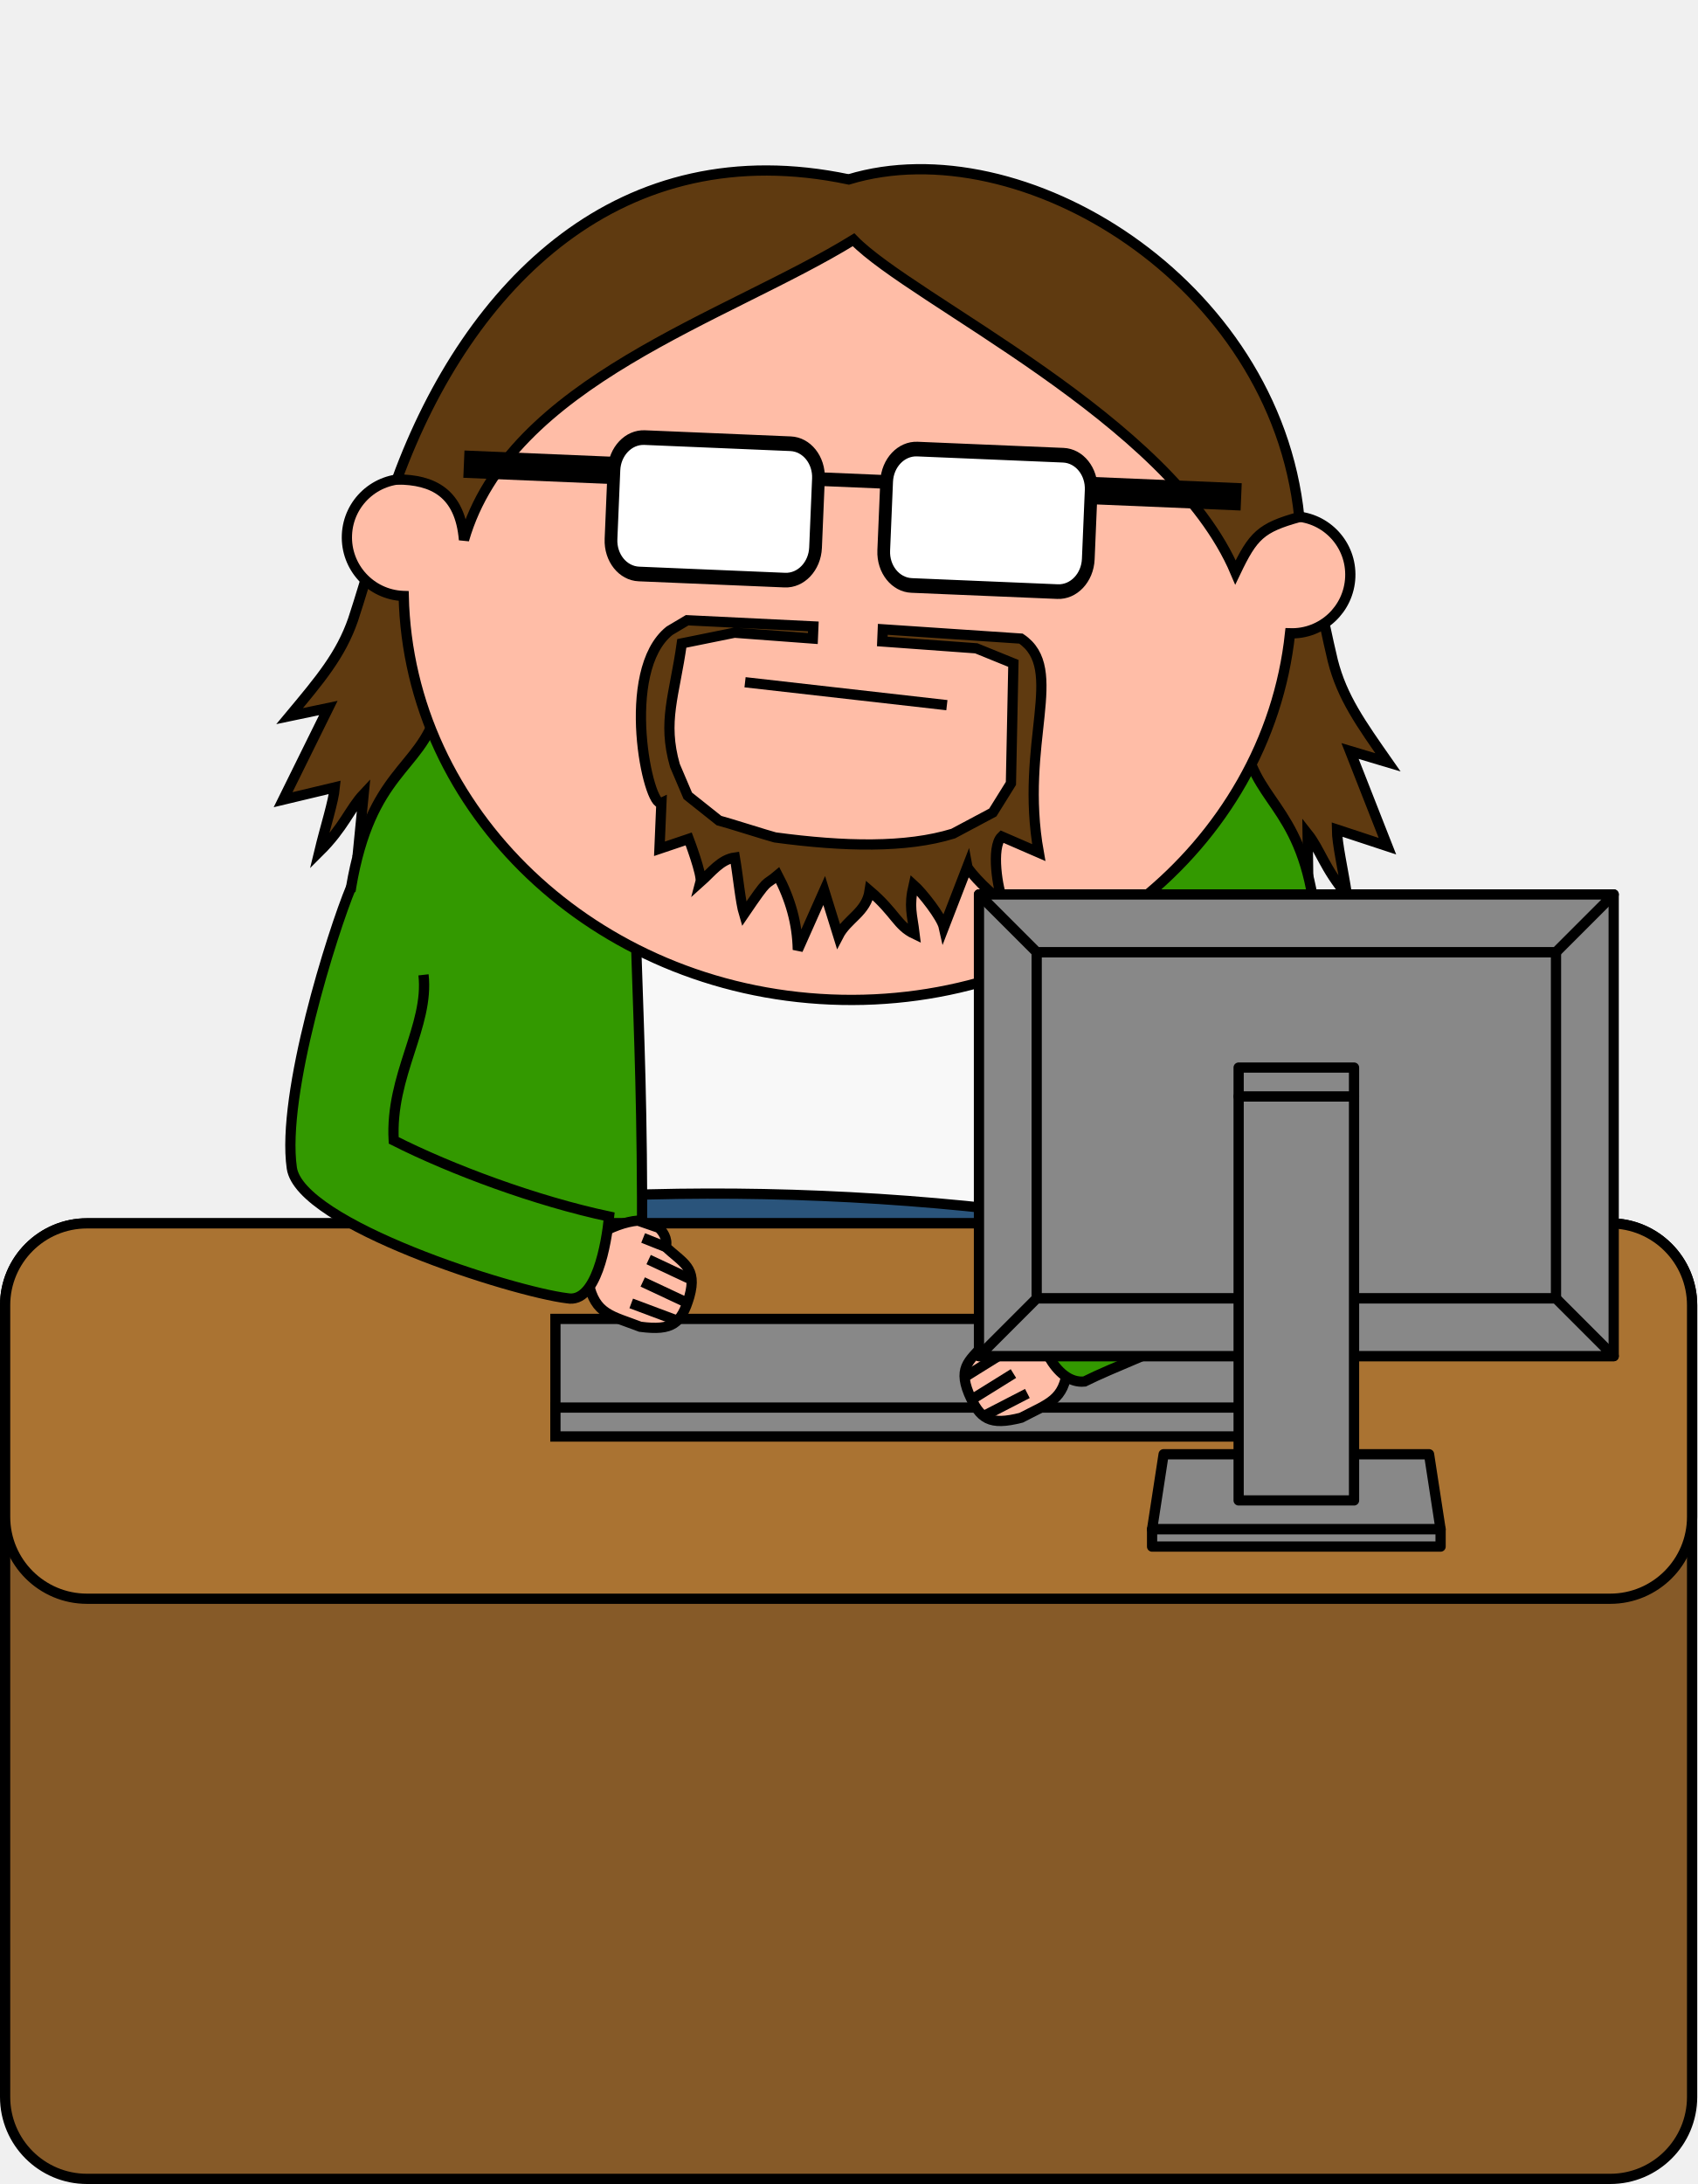
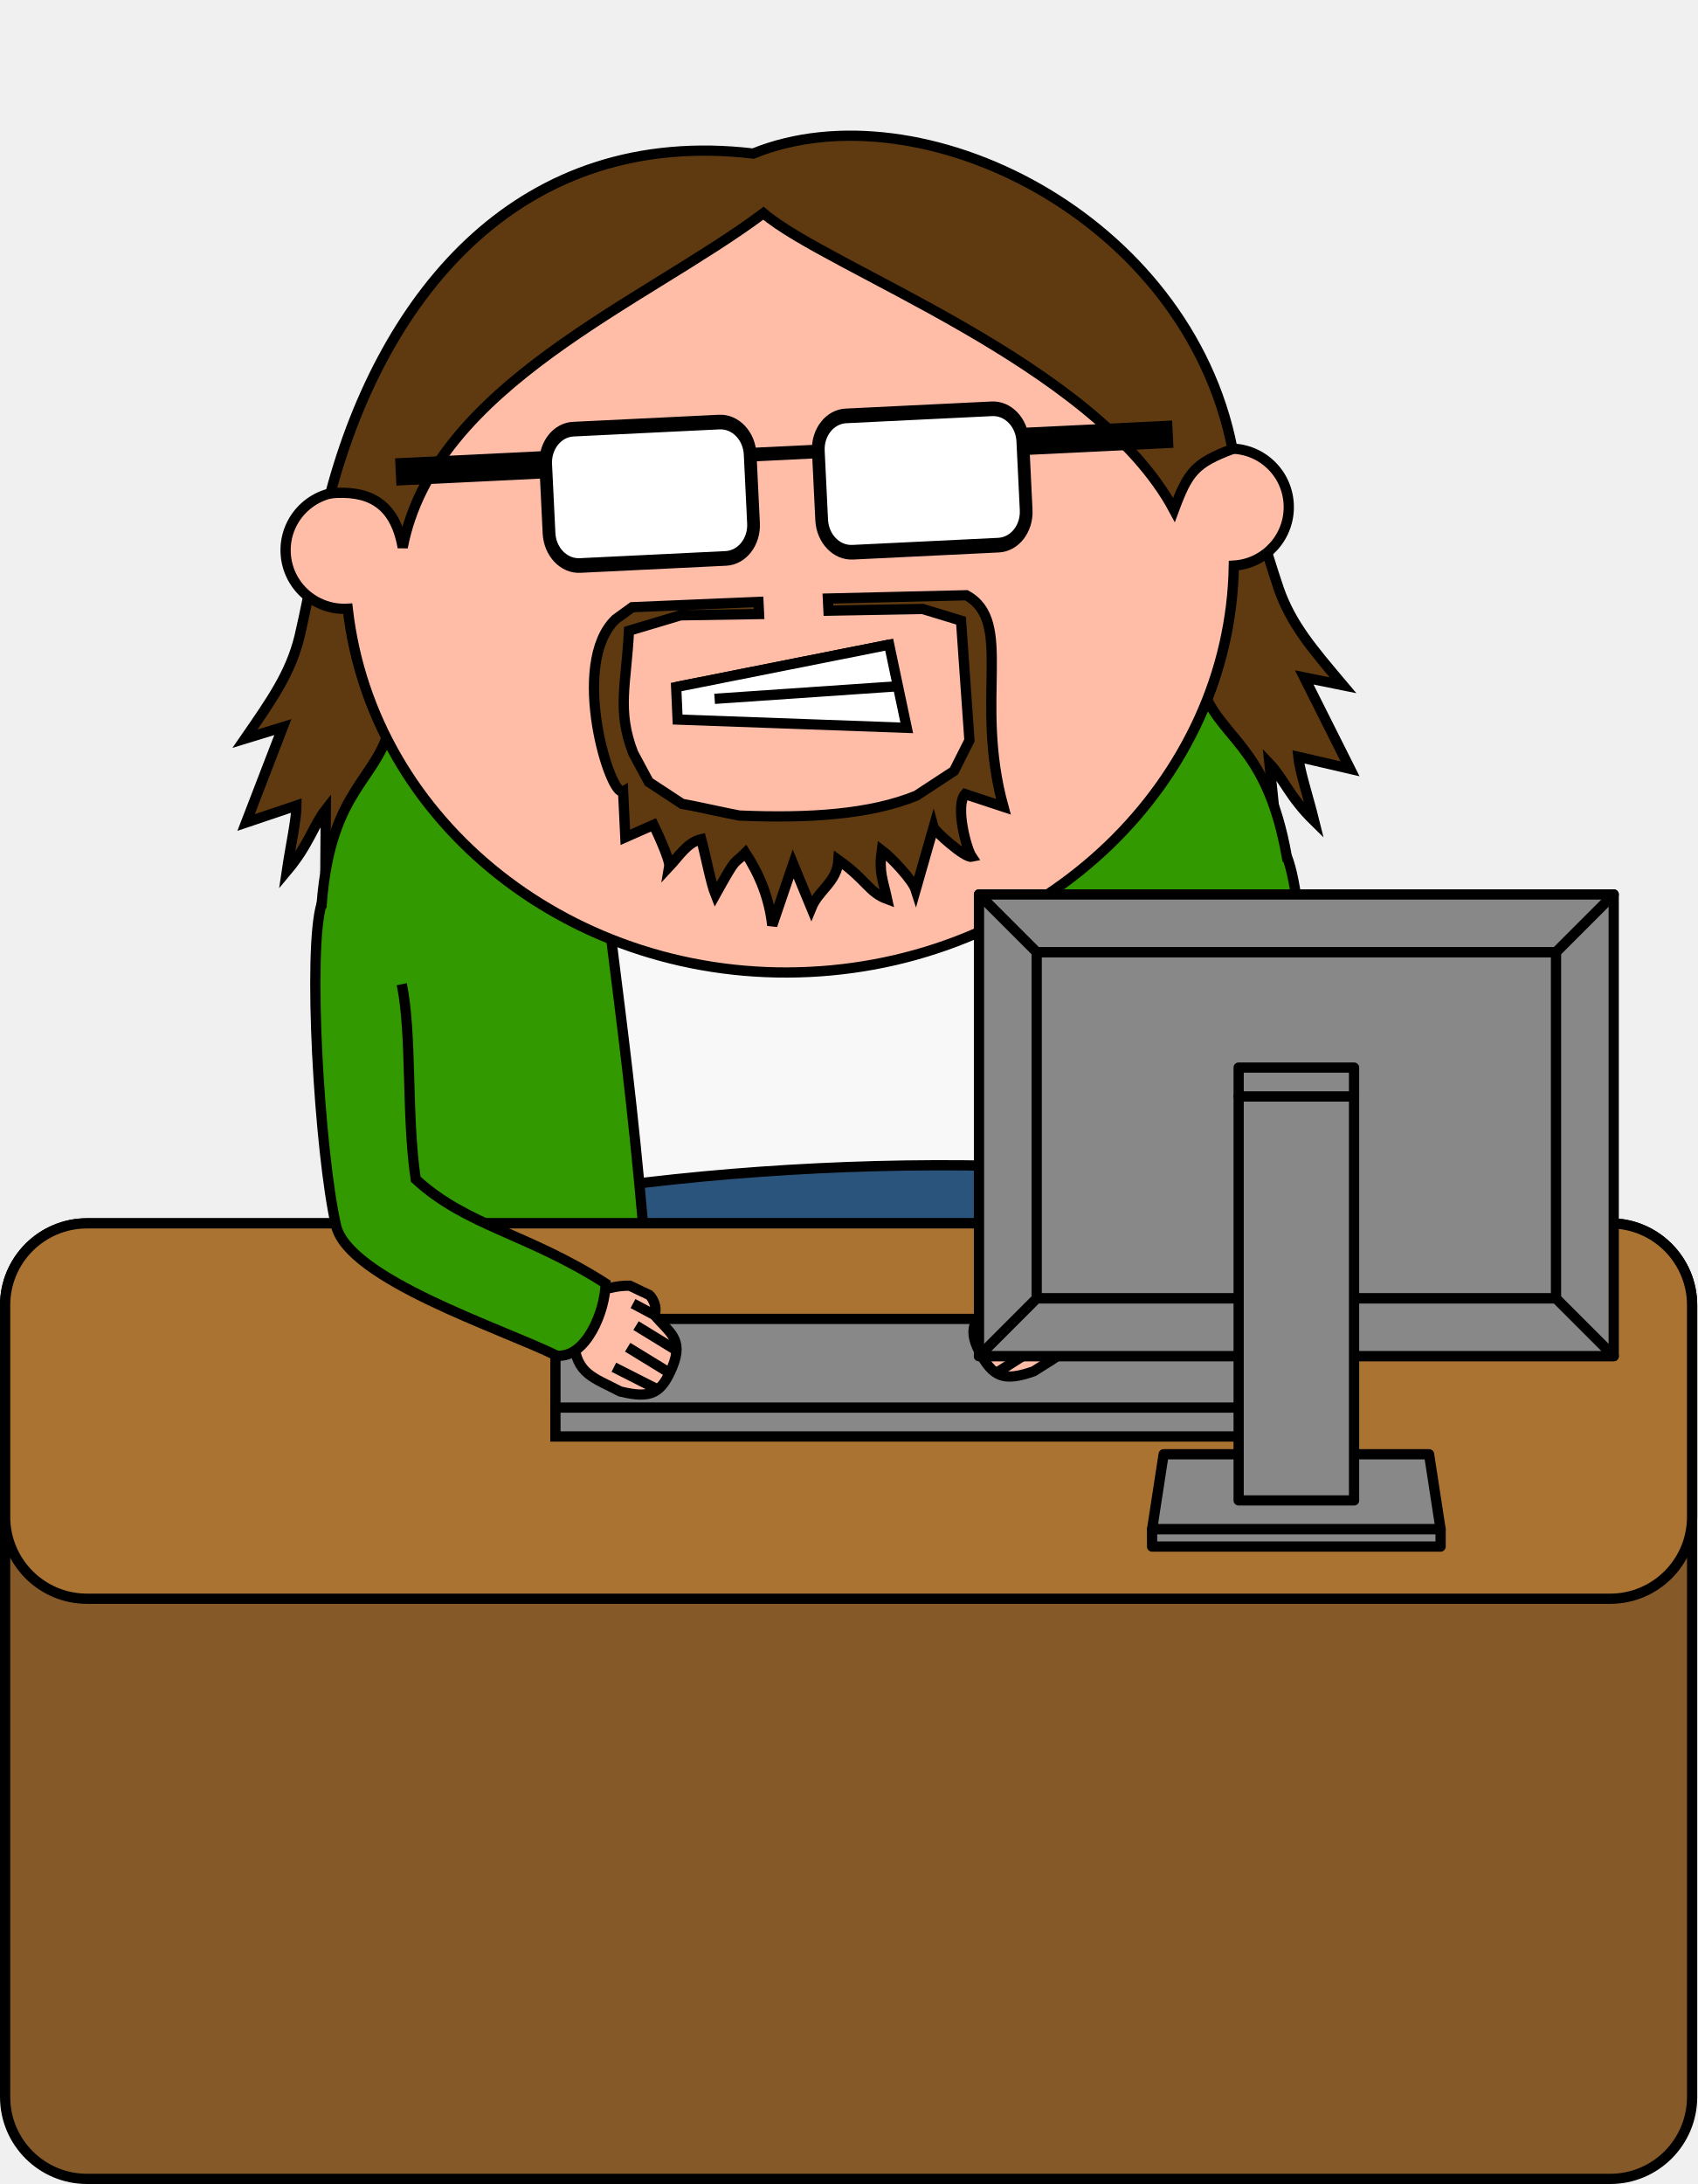
<svg xmlns="http://www.w3.org/2000/svg" width="248.707" height="319.987" id="svg19177" version="1.1">
  <defs id="defs19179" />
-   <g id="layer1" transform="translate(-4195.904,-675.2029)">
-     <g id="g18578" transform="translate(-13451.278,1502.078)">
-       <g style="stroke:#000000;stroke-width:1.5;stroke-opacity:1" id="g14240" transform="matrix(0.9991153,0.0420548,-0.0420548,0.9991153,15427.058,-2828.381)">
-         <path style="fill:#333333;fill-opacity:1;stroke:#000000;stroke-width:1.5;stroke-opacity:1" d="m 2485,2125.362 -12,0 c -0.948,3.511 -2.458,6.708 -2,11 17.264,6.44 27,5 28,4 -1,-8 -12,-13 -14,-15 z" id="path14242" />
-         <path id="path14244" d="m 2375,2125.362 12,0 c 0.948,3.511 2.458,6.708 2,11 -17.264,6.44 -27,5 -28,4 1,-8 12,-13 14,-15 z" style="fill:#333333;fill-opacity:1;stroke:#000000;stroke-width:1.5;stroke-opacity:1" />
-         <path style="fill:#2a547b;fill-opacity:1;stroke:#000000;stroke-width:1.5;stroke-opacity:1" d="m 2368,2061.375 0,15 c -1.993,15.935 0.269,32.721 5,50 5.033,3.258 13.979,1.496 15,0 -2.919,-14.634 -4.146,-25.202 -3.219,-35 l 0.031,0 c 25.047,-5 70.119,-5 90.156,0 l 0.25,0 c 0.927,9.798 -0.3,20.366 -3.219,35 1.021,1.496 9.967,3.258 15,0 4.731,-17.279 6.993,-34.065 5,-50 l 0,-15 -124,0 z" id="path14246" />
-         <path id="path14248" d="m 2380.223,1987.469 99.777,0 c 2.316,30.657 20,49.894 15,94.894 -40,-8 -90,-8 -130,0 -5,-45 12.342,-63.452 15.223,-94.894 z" style="fill:#f8f8f8;fill-opacity:1;stroke:#000000;stroke-width:1.5;stroke-opacity:1" />
-         <path style="fill:#5f3a10;fill-opacity:1;stroke:#000000;stroke-width:1.5;stroke-linecap:butt;stroke-linejoin:miter;stroke-opacity:1" d="m 2370.69,1975.174 2.113,17.09 c 2.057,6.406 -1.626,16.095 0.131,33.17 l -2.369,-3.52 -3.792,8.511 c -0.198,-3.926 -0.315,-7.964 -2.131,-9.624 l -4.688,8.814 0.517,-9.266 c -1.952,2.26 -2.679,4.995 -6.142,8.732 0.729,-3.7 1.772,-7.442 1.877,-9.519 l -7.497,2.127 6.06,-13.704 -5.621,1.427 c 4.203,-5.502 7.122,-9.239 8.707,-14.552 3.973,-14.037 2.995,-17.624 12.834,-19.686 z" id="path14250" />
-         <path id="path14252" d="m 2488.698,1975.174 -2.113,17.09 c -2.057,6.406 1.626,16.095 -0.131,33.17 l 2.369,-3.52 3.792,8.511 c 0.198,-3.926 0.315,-7.964 2.131,-9.624 l 4.688,8.814 -0.517,-9.266 c 1.952,2.26 2.679,4.995 6.142,8.732 -0.729,-3.7 -1.772,-7.442 -1.877,-9.519 l 7.497,2.127 -6.06,-13.704 5.621,1.427 c -4.203,-5.502 -7.122,-9.239 -8.707,-14.552 -3.973,-14.037 -2.995,-17.624 -12.834,-19.686 z" style="fill:#5f3a10;fill-opacity:1;stroke:#000000;stroke-width:1.5;stroke-linecap:butt;stroke-linejoin:miter;stroke-opacity:1" />
-         <path id="path14254" d="m 2486.781,2005.469 2.531,2.375 c 2.188,8.698 9.299,9.083 11.483,26.236 6.185,49.964 -4.133,52.651 -44.796,50.357 1.462,-37.99 4.011,-46.479 4,-78.969 z" style="fill:#339900;fill-opacity:1;stroke:#000000;stroke-width:1.5;stroke-opacity:1" />
-         <path style="fill:#339900;fill-opacity:1;stroke:#000000;stroke-width:1.5;stroke-opacity:1" d="m 2373.219,2005.469 -2.531,2.375 c -2.188,8.698 -9.299,9.083 -11.483,26.236 -6.185,49.964 4.133,52.651 44.796,50.357 -1.462,-37.99 -4.011,-46.479 -4,-78.969 z" id="path14256" />
-         <path style="fill:#ffbda7;fill-opacity:1;stroke:#000000;stroke-width:1.5;stroke-opacity:1" d="m 6879.719,-1205.281 c -30.99,0 -56.896,19.975 -63.469,46.75 -0.531,-0.103 -1.065,-0.156 -1.625,-0.156 -4.742,0 -8.594,3.82 -8.594,8.562 0,4.742 3.852,8.594 8.594,8.594 0.032,0 0.062,3e-4 0.094,0 2.046,31.494 30.372,56.437 65,56.437 34.628,0 62.953,-24.944 65,-56.437 4.698,-0.051 8.469,-3.883 8.469,-8.594 0,-4.742 -3.82,-8.562 -8.562,-8.562 -0.487,0 -0.972,0.047 -1.438,0.125 -6.585,-26.76 -32.49,-46.719 -63.469,-46.719 z" transform="translate(-4449.607,3132.656)" id="path14258" />
-         <path style="fill:none;stroke:#000000;stroke-width:1.5;stroke-linecap:butt;stroke-linejoin:miter;stroke-opacity:1" d="m 2415.618,2001.647 29.692,2.111" id="path14260" />
-         <path style="fill:#5f3a10;fill-opacity:1;stroke:#000000;stroke-width:1.5;stroke-linecap:butt;stroke-linejoin:miter;stroke-opacity:1" d="m 2363.398,1974.108 c 5.274,-0.214 9.337,1.577 10.193,8.436 5.726,-23.49 37.122,-34.143 55.186,-46.342 8.956,8.503 47.483,24.24 57.969,46.343 2.351,-5.5 3.419,-6.691 9,-8.5 -5.003,-34.453 -43.184,-55.344 -68.047,-46.642 -33.606,-5.615 -54.984,17.504 -64.302,46.705 z" id="path14262" />
-         <g transform="translate(0.1117077,1509.091)" id="g14264" style="stroke:#000000;stroke-width:1.5;stroke-opacity:1">
-           <g style="stroke:#000000;stroke-width:1.399;stroke-opacity:1" transform="matrix(1,0,0,1.150412,3.620944,-65.66926)" id="g14266">
-             <rect ry="4.3" style="fill:#ffffff;fill-opacity:1;stroke:#000000;stroke-width:1.865;stroke-linecap:round;stroke-linejoin:round;stroke-miterlimit:4;stroke-opacity:1;stroke-dasharray:none" id="rect14268" width="30" height="17.385" x="2391.379" y="454.647" rx="4.3" />
-             <rect ry="4.3" y="454.647" x="2431.379" height="17.385" width="30" id="rect14270" style="fill:#ffffff;fill-opacity:1;stroke:#000000;stroke-width:1.865;stroke-linecap:round;stroke-linejoin:round;stroke-miterlimit:4;stroke-opacity:1;stroke-dasharray:none" rx="4.3" />
+   <g id="layer1" transform="translate(-4505.904,-675.2029)">
+     <g id="g18631" transform="translate(-13426.673,1502.078)">
+       <g transform="matrix(0.9988189,-0.04858833,0.04858833,0.9988189,15524.47,-2611.544)" id="g15108" style="stroke:#000000;stroke-width:1.5;stroke-opacity:1">
+         <path id="path15110" d="m 2485,2125.362 -12,0 c -0.948,3.511 -2.458,6.708 -2,11 17.264,6.44 27,5 28,4 -1,-8 -12,-13 -14,-15 z" style="fill:#333333;fill-opacity:1;stroke:#000000;stroke-width:1.5;stroke-opacity:1" />
+         <path style="fill:#333333;fill-opacity:1;stroke:#000000;stroke-width:1.5;stroke-opacity:1" d="m 2375,2125.362 12,0 c 0.948,3.511 2.458,6.708 2,11 -17.264,6.44 -27,5 -28,4 1,-8 12,-13 14,-15 z" id="path15112" />
+         <path id="path15114" d="m 2368,2061.375 0,15 c -1.993,15.935 0.269,32.721 5,50 5.033,3.258 13.979,1.496 15,0 -2.919,-14.634 -4.146,-25.202 -3.219,-35 l 0.031,0 c 25.047,-5 70.119,-5 90.156,0 l 0.25,0 c 0.927,9.798 -0.3,20.366 -3.219,35 1.021,1.496 9.967,3.258 15,0 4.731,-17.279 6.993,-34.065 5,-50 l 0,-15 -124,0 z" style="fill:#2a547b;fill-opacity:1;stroke:#000000;stroke-width:1.5;stroke-opacity:1" />
+         <path style="fill:#f8f8f8;fill-opacity:1;stroke:#000000;stroke-width:1.5;stroke-opacity:1" d="m 2380.223,1987.469 99.777,0 c 2.316,30.657 20,49.894 15,94.894 -40,-8 -90,-8 -130,0 -5,-45 12.342,-63.452 15.223,-94.894 z" id="path15116" />
+         <path id="path15118" d="m 2370.69,1975.174 2.113,17.09 c 2.057,6.406 -1.626,16.095 0.131,33.17 l -2.369,-3.52 -3.792,8.511 c -0.198,-3.926 -0.315,-7.964 -2.131,-9.624 l -4.688,8.814 0.517,-9.266 c -1.952,2.26 -2.679,4.995 -6.142,8.732 0.729,-3.7 1.772,-7.442 1.877,-9.519 l -7.497,2.127 6.06,-13.704 -5.621,1.427 c 4.203,-5.502 7.122,-9.239 8.707,-14.552 3.973,-14.037 2.995,-17.624 12.834,-19.686 z" style="fill:#5f3a10;fill-opacity:1;stroke:#000000;stroke-width:1.5;stroke-linecap:butt;stroke-linejoin:miter;stroke-opacity:1" />
+         <path style="fill:#5f3a10;fill-opacity:1;stroke:#000000;stroke-width:1.5;stroke-linecap:butt;stroke-linejoin:miter;stroke-opacity:1" d="m 2488.698,1975.174 -2.113,17.09 c -2.057,6.406 1.626,16.095 -0.131,33.17 l 2.369,-3.52 3.792,8.511 c 0.198,-3.926 0.315,-7.964 2.131,-9.624 l 4.688,8.814 -0.517,-9.266 c 1.952,2.26 2.679,4.995 6.142,8.732 -0.729,-3.7 -1.772,-7.442 -1.877,-9.519 l 7.497,2.127 -6.06,-13.704 5.621,1.427 c -4.203,-5.502 -7.122,-9.239 -8.707,-14.552 -3.973,-14.037 -2.995,-17.624 -12.834,-19.686 z" id="path15120" />
+         <path style="fill:#339900;fill-opacity:1;stroke:#000000;stroke-width:1.5;stroke-opacity:1" d="m 2486.781,2005.469 2.531,2.375 c 2.188,8.698 9.299,9.083 11.483,26.236 6.185,49.964 -4.133,52.651 -44.796,50.357 1.462,-37.99 4.011,-46.479 4,-78.969 z" id="path15122" />
+         <path id="path15124" d="m 2373.219,2005.469 -2.531,2.375 c -2.188,8.698 -9.299,9.083 -11.483,26.236 -6.185,49.964 4.133,52.651 44.796,50.357 -1.462,-37.99 -4.011,-46.479 -4,-78.969 z" style="fill:#339900;fill-opacity:1;stroke:#000000;stroke-width:1.5;stroke-opacity:1" />
+         <path id="path15126" transform="translate(-4449.607,3132.656)" d="m 6879.719,-1205.281 c -30.99,0 -56.896,19.975 -63.469,46.75 -0.531,-0.103 -1.065,-0.156 -1.625,-0.156 -4.742,0 -8.594,3.82 -8.594,8.562 0,4.742 3.852,8.594 8.594,8.594 0.032,0 0.062,3e-4 0.094,0 2.046,31.494 30.372,56.437 65,56.437 34.628,0 62.953,-24.944 65,-56.437 4.698,-0.051 8.469,-3.883 8.469,-8.594 0,-4.742 -3.82,-8.562 -8.562,-8.562 -0.487,0 -0.972,0.047 -1.438,0.125 -6.585,-26.76 -32.49,-46.719 -63.469,-46.719 z" style="fill:#ffbda7;fill-opacity:1;stroke:#000000;stroke-width:1.5;stroke-opacity:1" />
+         <path id="path15128" d="m 2412.624,2004.924 31.479,-4.684" style="fill:none;stroke:#000000;stroke-width:1.5;stroke-linecap:butt;stroke-linejoin:miter;stroke-opacity:1" />
+         <path id="path15130" d="m 2363.398,1974.108 c 5.274,-0.214 9.337,1.577 10.193,8.436 5.726,-23.49 37.122,-34.143 55.186,-46.342 8.956,8.503 47.483,24.24 57.969,46.343 2.351,-5.5 3.419,-6.691 9,-8.5 -5.003,-34.453 -43.184,-55.344 -68.047,-46.642 -33.606,-5.615 -54.984,17.504 -64.302,46.705 z" style="fill:#5f3a10;fill-opacity:1;stroke:#000000;stroke-width:1.5;stroke-linecap:butt;stroke-linejoin:miter;stroke-opacity:1" />
+         <g style="stroke:#000000;stroke-width:1.5;stroke-opacity:1" id="g15132" transform="translate(0.1117077,1509.091)">
+           <g id="g15134" transform="matrix(1,0,0,1.150412,3.620944,-65.66926)" style="stroke:#000000;stroke-width:1.399;stroke-opacity:1">
+             <rect rx="4.3" y="454.647" x="2391.379" height="17.385" width="30" id="rect15136" style="fill:#ffffff;fill-opacity:1;stroke:#000000;stroke-width:1.865;stroke-linecap:round;stroke-linejoin:round;stroke-miterlimit:4;stroke-opacity:1;stroke-dasharray:none" ry="4.3" />
+             <rect rx="4.3" style="fill:#ffffff;fill-opacity:1;stroke:#000000;stroke-width:1.865;stroke-linecap:round;stroke-linejoin:round;stroke-miterlimit:4;stroke-opacity:1;stroke-dasharray:none" id="rect15138" width="30" height="17.385" x="2431.379" y="454.647" ry="4.3" />
          </g>
-           <path id="path14272" d="m 2373,462.362 22,0" style="fill:none;stroke:#000000;stroke-width:4;stroke-linecap:butt;stroke-linejoin:miter;stroke-miterlimit:4;stroke-opacity:1;stroke-dasharray:none" />
-           <path style="fill:none;stroke:#000000;stroke-width:2;stroke-linecap:butt;stroke-linejoin:miter;stroke-opacity:1" d="m 2425,462.362 10,0" id="path14274" />
-           <path style="fill:none;stroke:#000000;stroke-width:4;stroke-linecap:butt;stroke-linejoin:miter;stroke-miterlimit:4;stroke-opacity:1;stroke-dasharray:none" d="m 2465,462.362 22,0" id="path14276" />
+           <path style="fill:none;stroke:#000000;stroke-width:4;stroke-linecap:butt;stroke-linejoin:miter;stroke-miterlimit:4;stroke-opacity:1;stroke-dasharray:none" d="m 2373,462.362 22,0" id="path15140" />
+           <path id="path15142" d="m 2425,462.362 10,0" style="fill:none;stroke:#000000;stroke-width:2;stroke-linecap:butt;stroke-linejoin:miter;stroke-opacity:1" />
+           <path id="path15144" d="m 2465,462.362 22,0" style="fill:none;stroke:#000000;stroke-width:4;stroke-linecap:butt;stroke-linejoin:miter;stroke-miterlimit:4;stroke-opacity:1;stroke-dasharray:none" />
        </g>
-         <path id="path14278" d="m 2406.762,1992.928 -2.525,1.65 c -7.147,6.234 -2.019,26.177 -0.122,25.226 l 0,6.75 4.219,-1.625 c 0,0 2.229,5.194 2,6.219 1.522,-1.474 2.803,-3.408 4.875,-3.781 0.587,2.752 1.1,6.527 1.688,8.219 3.568,-5.744 2.705,-4.073 4.688,-5.906 2,3.434 3.172,6.936 3.406,10.812 l 3.5,-8.844 2.344,6.562 c 1.21,-2.615 3.963,-3.604 4.312,-6.812 3.969,3.116 4.232,4.959 6.844,6.062 -0.48,-2.922 -1.045,-3.966 -0.437,-7.188 1.263,1.034 4.292,4.538 4.687,6.031 l 3.063,-9.031 c 0.132,0.574 4.362,4.768 5.375,4.594 -0.728,-1.186 -2.097,-7.593 -0.531,-9.219 l 5.522,2.125 c -3.565,-15.974 2.905,-27.025 -3.923,-31.214 l -20.287,-0.505 0,1.781 13.805,0.421 5.525,1.979 0.379,17.582 -2.474,4.37 -5.672,3.336 c -6.818,2.421 -15.886,2.593 -26.062,1.656 -0.964,-0.199 -7.253,-1.913 -8.312,-2.125 l -4.712,-3.434 -2.071,-4.343 c -2.135,-6.416 -0.495,-10.23 0.253,-17.927 l 7.65,-1.889 11.506,0.373 0,-1.781 z" style="fill:#5f3a10;fill-opacity:1;stroke:#000000;stroke-width:1.5;stroke-linecap:butt;stroke-linejoin:miter;stroke-opacity:1" />
+         <path style="fill:#5f3a10;fill-opacity:1;stroke:#000000;stroke-width:1.5;stroke-linecap:butt;stroke-linejoin:miter;stroke-opacity:1" d="m 2406.762,1992.928 -2.525,1.65 c -7.147,6.234 -2.019,26.177 -0.122,25.226 l 0,6.75 4.219,-1.625 c 0,0 2.229,5.194 2,6.219 1.522,-1.474 2.803,-3.408 4.875,-3.781 0.587,2.752 1.1,6.527 1.688,8.219 3.568,-5.744 2.705,-4.073 4.688,-5.906 2,3.434 3.172,6.936 3.406,10.812 l 3.5,-8.844 2.344,6.562 c 1.21,-2.615 3.963,-3.604 4.312,-6.812 3.969,3.116 4.232,4.959 6.844,6.062 -0.48,-2.922 -1.045,-3.966 -0.437,-7.188 1.263,1.034 4.292,4.538 4.687,6.031 l 3.063,-9.031 c 0.132,0.574 4.362,4.768 5.375,4.594 -0.728,-1.186 -2.097,-7.593 -0.531,-9.219 l 5.522,2.125 c -3.565,-15.974 2.905,-27.025 -3.923,-31.214 l -20.287,-0.505 0,1.781 13.805,0.421 5.525,1.979 0.379,17.582 -2.474,4.37 -5.672,3.336 c -6.818,2.421 -15.886,2.593 -26.062,1.656 -0.964,-0.199 -7.253,-1.913 -8.312,-2.125 l -4.712,-3.434 -2.071,-4.343 c -2.135,-6.416 -0.495,-10.23 0.253,-17.927 l 7.65,-1.889 11.506,0.373 0,-1.781 z" id="path15146" />
+         <path style="fill:#ffffff;fill-opacity:1;stroke:#000000;stroke-width:1.5;stroke-linecap:butt;stroke-linejoin:miter;stroke-opacity:1" d="m 2412.624,2004.924 31.479,-4.684 1.98,12.294 -33.478,-2.842 z" id="path14346-4" />
+         <path style="fill:none;stroke:#000000;stroke-width:1.5;stroke-linecap:butt;stroke-linejoin:miter;stroke-opacity:1" d="m 2418.17,2006.922 26.923,-0.535" id="path16161-3" />
      </g>
-       <g transform="translate(1072.135,0)" id="g14280">
-         <rect ry="12" rx="12" y="-647.638" x="16575.797" height="140" width="247.207" id="rect14282" style="fill:#865a28;fill-opacity:1;stroke:#000000;stroke-width:1.5;stroke-linecap:round;stroke-linejoin:round;stroke-miterlimit:4;stroke-opacity:1;stroke-dasharray:none" />
-         <rect ry="12" style="fill:#aa7332;fill-opacity:1;stroke:#000000;stroke-width:1.5;stroke-linecap:round;stroke-linejoin:round;stroke-miterlimit:4;stroke-opacity:1;stroke-dasharray:none" id="rect14284" width="247.207" height="55" x="16575.797" y="-647.638" rx="12" />
-         <g id="g14286" transform="translate(6715.003,-186)">
-           <g id="g14288" style="fill:#666666;fill-opacity:1;stroke:#000000;stroke-width:1.774;stroke-opacity:1" transform="matrix(0.845558,0,0,0.845558,10021.763,-3112.834)">
-             <rect y="3151.997" x="-95" height="20.365" width="130" id="rect14290" style="fill:#888888;fill-opacity:1;stroke:#000000;stroke-width:1.774;stroke-opacity:1" />
-             <rect style="fill:#888888;fill-opacity:1;stroke:#000000;stroke-width:1.774;stroke-opacity:1" id="rect14292" width="130" height="5" x="-95" y="3167.362" />
+       <g id="g15148" transform="translate(1647.531,0)">
+         <rect style="fill:#865a28;fill-opacity:1;stroke:#000000;stroke-width:1.5;stroke-linecap:round;stroke-linejoin:round;stroke-miterlimit:4;stroke-opacity:1;stroke-dasharray:none" id="rect15150" width="247.207" height="140" x="16285.796" y="-647.638" rx="12" ry="12" />
+         <rect rx="12" y="-647.638" x="16285.796" height="55" width="247.207" id="rect15152" style="fill:#aa7332;fill-opacity:1;stroke:#000000;stroke-width:1.5;stroke-linecap:round;stroke-linejoin:round;stroke-miterlimit:4;stroke-opacity:1;stroke-dasharray:none" ry="12" />
+         <g transform="translate(6425.003,-186)" id="g15154">
+           <g transform="matrix(0.845558,0,0,0.845558,10021.763,-3112.834)" style="fill:#666666;fill-opacity:1;stroke:#000000;stroke-width:1.774;stroke-opacity:1" id="g15156">
+             <rect style="fill:#888888;fill-opacity:1;stroke:#000000;stroke-width:1.774;stroke-opacity:1" id="rect15158" width="130" height="20.365" x="-95" y="3151.997" />
+             <rect y="3167.362" x="-95" height="5" width="130" id="rect15160" style="fill:#888888;fill-opacity:1;stroke:#000000;stroke-width:1.774;stroke-opacity:1" />
          </g>
        </g>
      </g>
-       <g transform="matrix(0.3923837,-0.7209848,0.7209848,0.3923837,16802.007,619.8661)" id="g14294" style="stroke:#000000;stroke-width:1.827;stroke-opacity:1">
-         <path style="fill:#ffbda7;fill-opacity:1;stroke:#000000;stroke-width:1.827;stroke-linecap:butt;stroke-linejoin:miter;stroke-opacity:1" d="m 1889.869,257.761 -0.442,5.808 c -4.442,3.775 -3.214,6.5 -2.512,11.89 2.084,5.413 4.011,6.158 8.899,5.132 5.347,-1.223 4.682,-3.9 5.798,-7.956 1.447,-0.273 2.282,-1.969 2.391,-2.76 l -0.641,-3.839 c -1.264,-1.899 -3.31,-3.68 -5.913,-5.245 l 0,-4.293 z" id="path14296" />
-         <path id="path14298" d="m 1901.081,268.337 0.569,4.772" style="fill:none;stroke:#000000;stroke-width:1.827;stroke-linecap:butt;stroke-linejoin:miter;stroke-opacity:1" />
-         <path style="fill:none;stroke:#000000;stroke-width:1.827;stroke-linecap:butt;stroke-linejoin:miter;stroke-opacity:1" d="m 1889.806,272.05 1.238,8.797" id="path14300" />
-         <path id="path14302" d="m 1894.148,272.024 0.527,8.781" style="fill:none;stroke:#000000;stroke-width:1.827;stroke-linecap:butt;stroke-linejoin:miter;stroke-opacity:1" />
-         <path style="fill:none;stroke:#000000;stroke-width:1.827;stroke-linecap:butt;stroke-linejoin:miter;stroke-opacity:1" d="m 1898.163,271.039 0.527,8.781" id="path14304" />
+       <g style="stroke:#000000;stroke-width:1.827;stroke-opacity:1" id="g15162" transform="matrix(0.4699244,-0.6730193,0.6730193,0.4699244,16951.372,517.4796)">
+         <path id="path15164" d="m 1889.869,257.761 -0.442,5.808 c -4.442,3.775 -3.214,6.5 -2.512,11.89 2.084,5.413 4.011,6.158 8.899,5.132 5.347,-1.223 4.682,-3.9 5.798,-7.956 1.447,-0.273 2.282,-1.969 2.391,-2.76 l -0.641,-3.839 c -1.264,-1.899 -3.31,-3.68 -5.913,-5.245 l 0,-4.293 z" style="fill:#ffbda7;fill-opacity:1;stroke:#000000;stroke-width:1.827;stroke-linecap:butt;stroke-linejoin:miter;stroke-opacity:1" />
+         <path style="fill:none;stroke:#000000;stroke-width:1.827;stroke-linecap:butt;stroke-linejoin:miter;stroke-opacity:1" d="m 1901.081,268.337 0.569,4.772" id="path15166" />
+         <path id="path15168" d="m 1889.806,272.05 1.238,8.797" style="fill:none;stroke:#000000;stroke-width:1.827;stroke-linecap:butt;stroke-linejoin:miter;stroke-opacity:1" />
+         <path style="fill:none;stroke:#000000;stroke-width:1.827;stroke-linecap:butt;stroke-linejoin:miter;stroke-opacity:1" d="m 1894.148,272.024 0.527,8.781" id="path15170" />
+         <path id="path15172" d="m 1898.163,271.039 0.527,8.781" style="fill:none;stroke:#000000;stroke-width:1.827;stroke-linecap:butt;stroke-linejoin:miter;stroke-opacity:1" />
      </g>
-       <path id="path14306" d="m 17698.632,-696.885 c -2.705,6.484 -10.246,30.298 -8.689,41.136 1.189,8.277 32.391,18.122 40.357,19.087 4.277,0.81 5.76,-8.041 6.14,-11.972 -10.645,-2.253 -23.121,-6.884 -31.566,-11.161 -0.533,-9.554 5.217,-16.735 4.368,-24.252" style="fill:#339900;fill-opacity:1;stroke:#000000;stroke-width:1.5" />
-       <g style="stroke:#000000;stroke-width:1.827;stroke-opacity:1" id="g14308" transform="matrix(-0.4743161,-0.6699315,-0.6699315,0.4743161,18876.352,514.2937)">
-         <path id="path14310" d="m 1889.869,257.761 -0.442,5.808 c -4.442,3.775 -3.214,6.5 -2.512,11.89 2.084,5.413 4.011,6.158 8.899,5.132 5.347,-1.223 4.682,-3.9 5.798,-7.956 1.447,-0.273 2.282,-1.969 2.391,-2.76 l -0.641,-3.839 c -1.264,-1.899 -3.31,-3.68 -5.913,-5.245 l 0,-4.293 z" style="fill:#ffbda7;fill-opacity:1;stroke:#000000;stroke-width:1.827;stroke-linecap:butt;stroke-linejoin:miter;stroke-opacity:1" />
-         <path style="fill:none;stroke:#000000;stroke-width:1.827;stroke-linecap:butt;stroke-linejoin:miter;stroke-opacity:1" d="m 1901.081,268.337 0.569,4.772" id="path14312" />
-         <path id="path14314" d="m 1889.806,272.05 1.238,8.797" style="fill:none;stroke:#000000;stroke-width:1.827;stroke-linecap:butt;stroke-linejoin:miter;stroke-opacity:1" />
-         <path style="fill:none;stroke:#000000;stroke-width:1.827;stroke-linecap:butt;stroke-linejoin:miter;stroke-opacity:1" d="m 1894.148,272.024 0.527,8.781" id="path14316" />
-         <path id="path14318" d="m 1898.163,271.039 0.527,8.781" style="fill:none;stroke:#000000;stroke-width:1.827;stroke-linecap:butt;stroke-linejoin:miter;stroke-opacity:1" />
+       <path style="fill:#339900;fill-opacity:1;stroke:#000000;stroke-width:1.5" d="m 17979.72,-694.496 c -2.106,6.702 -0.337,36.493 2.094,47.169 1.792,7.873 24.32,15.107 32.339,19.074 4.332,0.419 7.138,-6.626 7.161,-10.576 -11.511,-7.365 -20.267,-8.356 -27.818,-15.268 -1.396,-9.467 -0.52,-21.165 -2.047,-28.575" id="path15174" />
+       <g transform="matrix(-0.5330301,-0.6242298,-0.6242298,0.5330301,19261.789,405.0759)" id="g15176" style="stroke:#000000;stroke-width:1.827;stroke-opacity:1">
+         <path style="fill:#ffbda7;fill-opacity:1;stroke:#000000;stroke-width:1.827;stroke-linecap:butt;stroke-linejoin:miter;stroke-opacity:1" d="m 1889.869,257.761 -0.442,5.808 c -4.442,3.775 -3.214,6.5 -2.512,11.89 2.084,5.413 4.011,6.158 8.899,5.132 5.347,-1.223 4.682,-3.9 5.798,-7.956 1.447,-0.273 2.282,-1.969 2.391,-2.76 l -0.641,-3.839 c -1.264,-1.899 -3.31,-3.68 -5.913,-5.245 l 0,-4.293 z" id="path15178" />
+         <path id="path15180" d="m 1901.081,268.337 0.569,4.772" style="fill:none;stroke:#000000;stroke-width:1.827;stroke-linecap:butt;stroke-linejoin:miter;stroke-opacity:1" />
+         <path style="fill:none;stroke:#000000;stroke-width:1.827;stroke-linecap:butt;stroke-linejoin:miter;stroke-opacity:1" d="m 1889.806,272.05 1.238,8.797" id="path15182" />
+         <path id="path15184" d="m 1894.148,272.024 0.527,8.781" style="fill:none;stroke:#000000;stroke-width:1.827;stroke-linecap:butt;stroke-linejoin:miter;stroke-opacity:1" />
+         <path style="fill:none;stroke:#000000;stroke-width:1.827;stroke-linecap:butt;stroke-linejoin:miter;stroke-opacity:1" d="m 1898.163,271.039 0.527,8.781" id="path15186" />
      </g>
-       <g id="g14320" transform="matrix(-0.9991153,-0.0420548,-0.0420548,0.9991153,30705.015,547.1166)">
-         <path id="path14322" d="m 12905.601,-695.92 c -2.43,6.592 -2.11,36.433 -0.201,47.215 1.408,7.95 23.557,16.271 31.374,20.623 4.307,0.629 7.452,-6.272 7.667,-10.215 -11.14,-7.916 -19.837,-9.331 -27.044,-16.602 -0.934,-9.524 0.509,-21.165 -0.656,-28.64" style="fill:#339900;fill-opacity:1;stroke:#000000;stroke-width:1.5" />
+       <g transform="matrix(-0.9988189,0.04858833,0.04858833,0.9988189,31045.317,-633.3389)" id="g15188" style="fill:#339900;fill-opacity:1">
+         <path style="fill:#339900;fill-opacity:1;stroke:#000000;stroke-width:1.5" d="m 12905.601,-695.92 c -2.43,6.592 -2.11,36.433 -0.201,47.215 1.408,7.95 23.557,16.271 31.374,20.623 4.307,0.629 7.452,-6.272 7.667,-10.215 -11.14,-7.916 -19.837,-9.331 -27.044,-16.602 -0.934,-9.524 0.509,-21.165 -0.656,-28.64" id="path15190" />
      </g>
-       <g id="g14324" transform="matrix(0.845558,0,0,0.845558,17862.512,-3297.915)" style="stroke:#000000;stroke-width:1.774;stroke-opacity:1">
-         <rect style="fill:#888888;fill-opacity:1;stroke:#000000;stroke-width:1.774;stroke-linecap:round;stroke-linejoin:round;stroke-miterlimit:4;stroke-opacity:1;stroke-dasharray:none" id="rect14326" width="110" height="80" x="-85" y="3077.362" />
-         <path id="path14328" d="m -53,3174.362 46,0 2,13 -50,0 z" style="fill:#888888;fill-opacity:1;stroke:#000000;stroke-width:1.774;stroke-linecap:round;stroke-linejoin:round;stroke-miterlimit:4;stroke-opacity:1" />
-         <rect y="3087.362" x="-75" height="60.001" width="90" id="rect14330" style="fill:#888888;fill-opacity:1;stroke:#000000;stroke-width:1.774;stroke-linecap:round;stroke-linejoin:round;stroke-miterlimit:4;stroke-opacity:1;stroke-dasharray:none" />
-         <path style="fill:#888888;fill-opacity:1;stroke:#000000;stroke-width:1.774;stroke-linecap:round;stroke-linejoin:round;stroke-miterlimit:4;stroke-opacity:1" d="m -85,3157.362 110,0 -10,-10 -90,0 z" id="path14332" />
-         <rect y="3112.362" x="-40" height="70" width="20" id="rect14334" style="fill:#888888;fill-opacity:1;stroke:#000000;stroke-width:1.774;stroke-linecap:round;stroke-linejoin:round;stroke-miterlimit:4;stroke-opacity:1;stroke-dasharray:none" />
-         <rect transform="scale(1,-1)" style="fill:#888888;fill-opacity:1;stroke:#000000;stroke-width:1.774;stroke-linecap:round;stroke-linejoin:round;stroke-miterlimit:4;stroke-opacity:1;stroke-dasharray:none" id="rect14336" width="20" height="5" x="-40" y="-3112.362" />
-         <path id="path14338" d="m -85,3077.362 110,0 -10,10 -90,0 z" style="fill:#888888;fill-opacity:1;stroke:#000000;stroke-width:1.774;stroke-linecap:round;stroke-linejoin:round;stroke-miterlimit:4;stroke-opacity:1" />
-         <rect transform="scale(1,-1)" y="-3190.362" x="-55" height="3" width="50" id="rect14340" style="fill:#888888;fill-opacity:1;stroke:#000000;stroke-width:1.774;stroke-linecap:round;stroke-linejoin:round;stroke-miterlimit:4;stroke-opacity:1;stroke-dasharray:none" />
+       <g style="stroke:#000000;stroke-width:1.774;stroke-opacity:1" transform="matrix(0.845558,0,0,0.845558,18147.908,-3297.915)" id="g15192">
+         <rect y="3077.362" x="-85" height="80" width="110" id="rect15194" style="fill:#888888;fill-opacity:1;stroke:#000000;stroke-width:1.774;stroke-linecap:round;stroke-linejoin:round;stroke-miterlimit:4;stroke-opacity:1;stroke-dasharray:none" />
+         <path style="fill:#888888;fill-opacity:1;stroke:#000000;stroke-width:1.774;stroke-linecap:round;stroke-linejoin:round;stroke-miterlimit:4;stroke-opacity:1" d="m -53,3174.362 46,0 2,13 -50,0 z" id="path15196" />
+         <rect style="fill:#888888;fill-opacity:1;stroke:#000000;stroke-width:1.774;stroke-linecap:round;stroke-linejoin:round;stroke-miterlimit:4;stroke-opacity:1;stroke-dasharray:none" id="rect15198" width="90" height="60.001" x="-75" y="3087.362" />
+         <path id="path15200" d="m -85,3157.362 110,0 -10,-10 -90,0 z" style="fill:#888888;fill-opacity:1;stroke:#000000;stroke-width:1.774;stroke-linecap:round;stroke-linejoin:round;stroke-miterlimit:4;stroke-opacity:1" />
+         <rect style="fill:#888888;fill-opacity:1;stroke:#000000;stroke-width:1.774;stroke-linecap:round;stroke-linejoin:round;stroke-miterlimit:4;stroke-opacity:1;stroke-dasharray:none" id="rect15202" width="20" height="70" x="-40" y="3112.362" />
+         <rect y="-3112.362" x="-40" height="5" width="20" id="rect15204" style="fill:#888888;fill-opacity:1;stroke:#000000;stroke-width:1.774;stroke-linecap:round;stroke-linejoin:round;stroke-miterlimit:4;stroke-opacity:1;stroke-dasharray:none" transform="scale(1,-1)" />
+         <path style="fill:#888888;fill-opacity:1;stroke:#000000;stroke-width:1.774;stroke-linecap:round;stroke-linejoin:round;stroke-miterlimit:4;stroke-opacity:1" d="m -85,3077.362 110,0 -10,10 -90,0 z" id="path15206" />
+         <rect style="fill:#888888;fill-opacity:1;stroke:#000000;stroke-width:1.774;stroke-linecap:round;stroke-linejoin:round;stroke-miterlimit:4;stroke-opacity:1;stroke-dasharray:none" id="rect15208" width="50" height="3" x="-55" y="-3190.362" transform="scale(1,-1)" />
      </g>
    </g>
  </g>
</svg>
